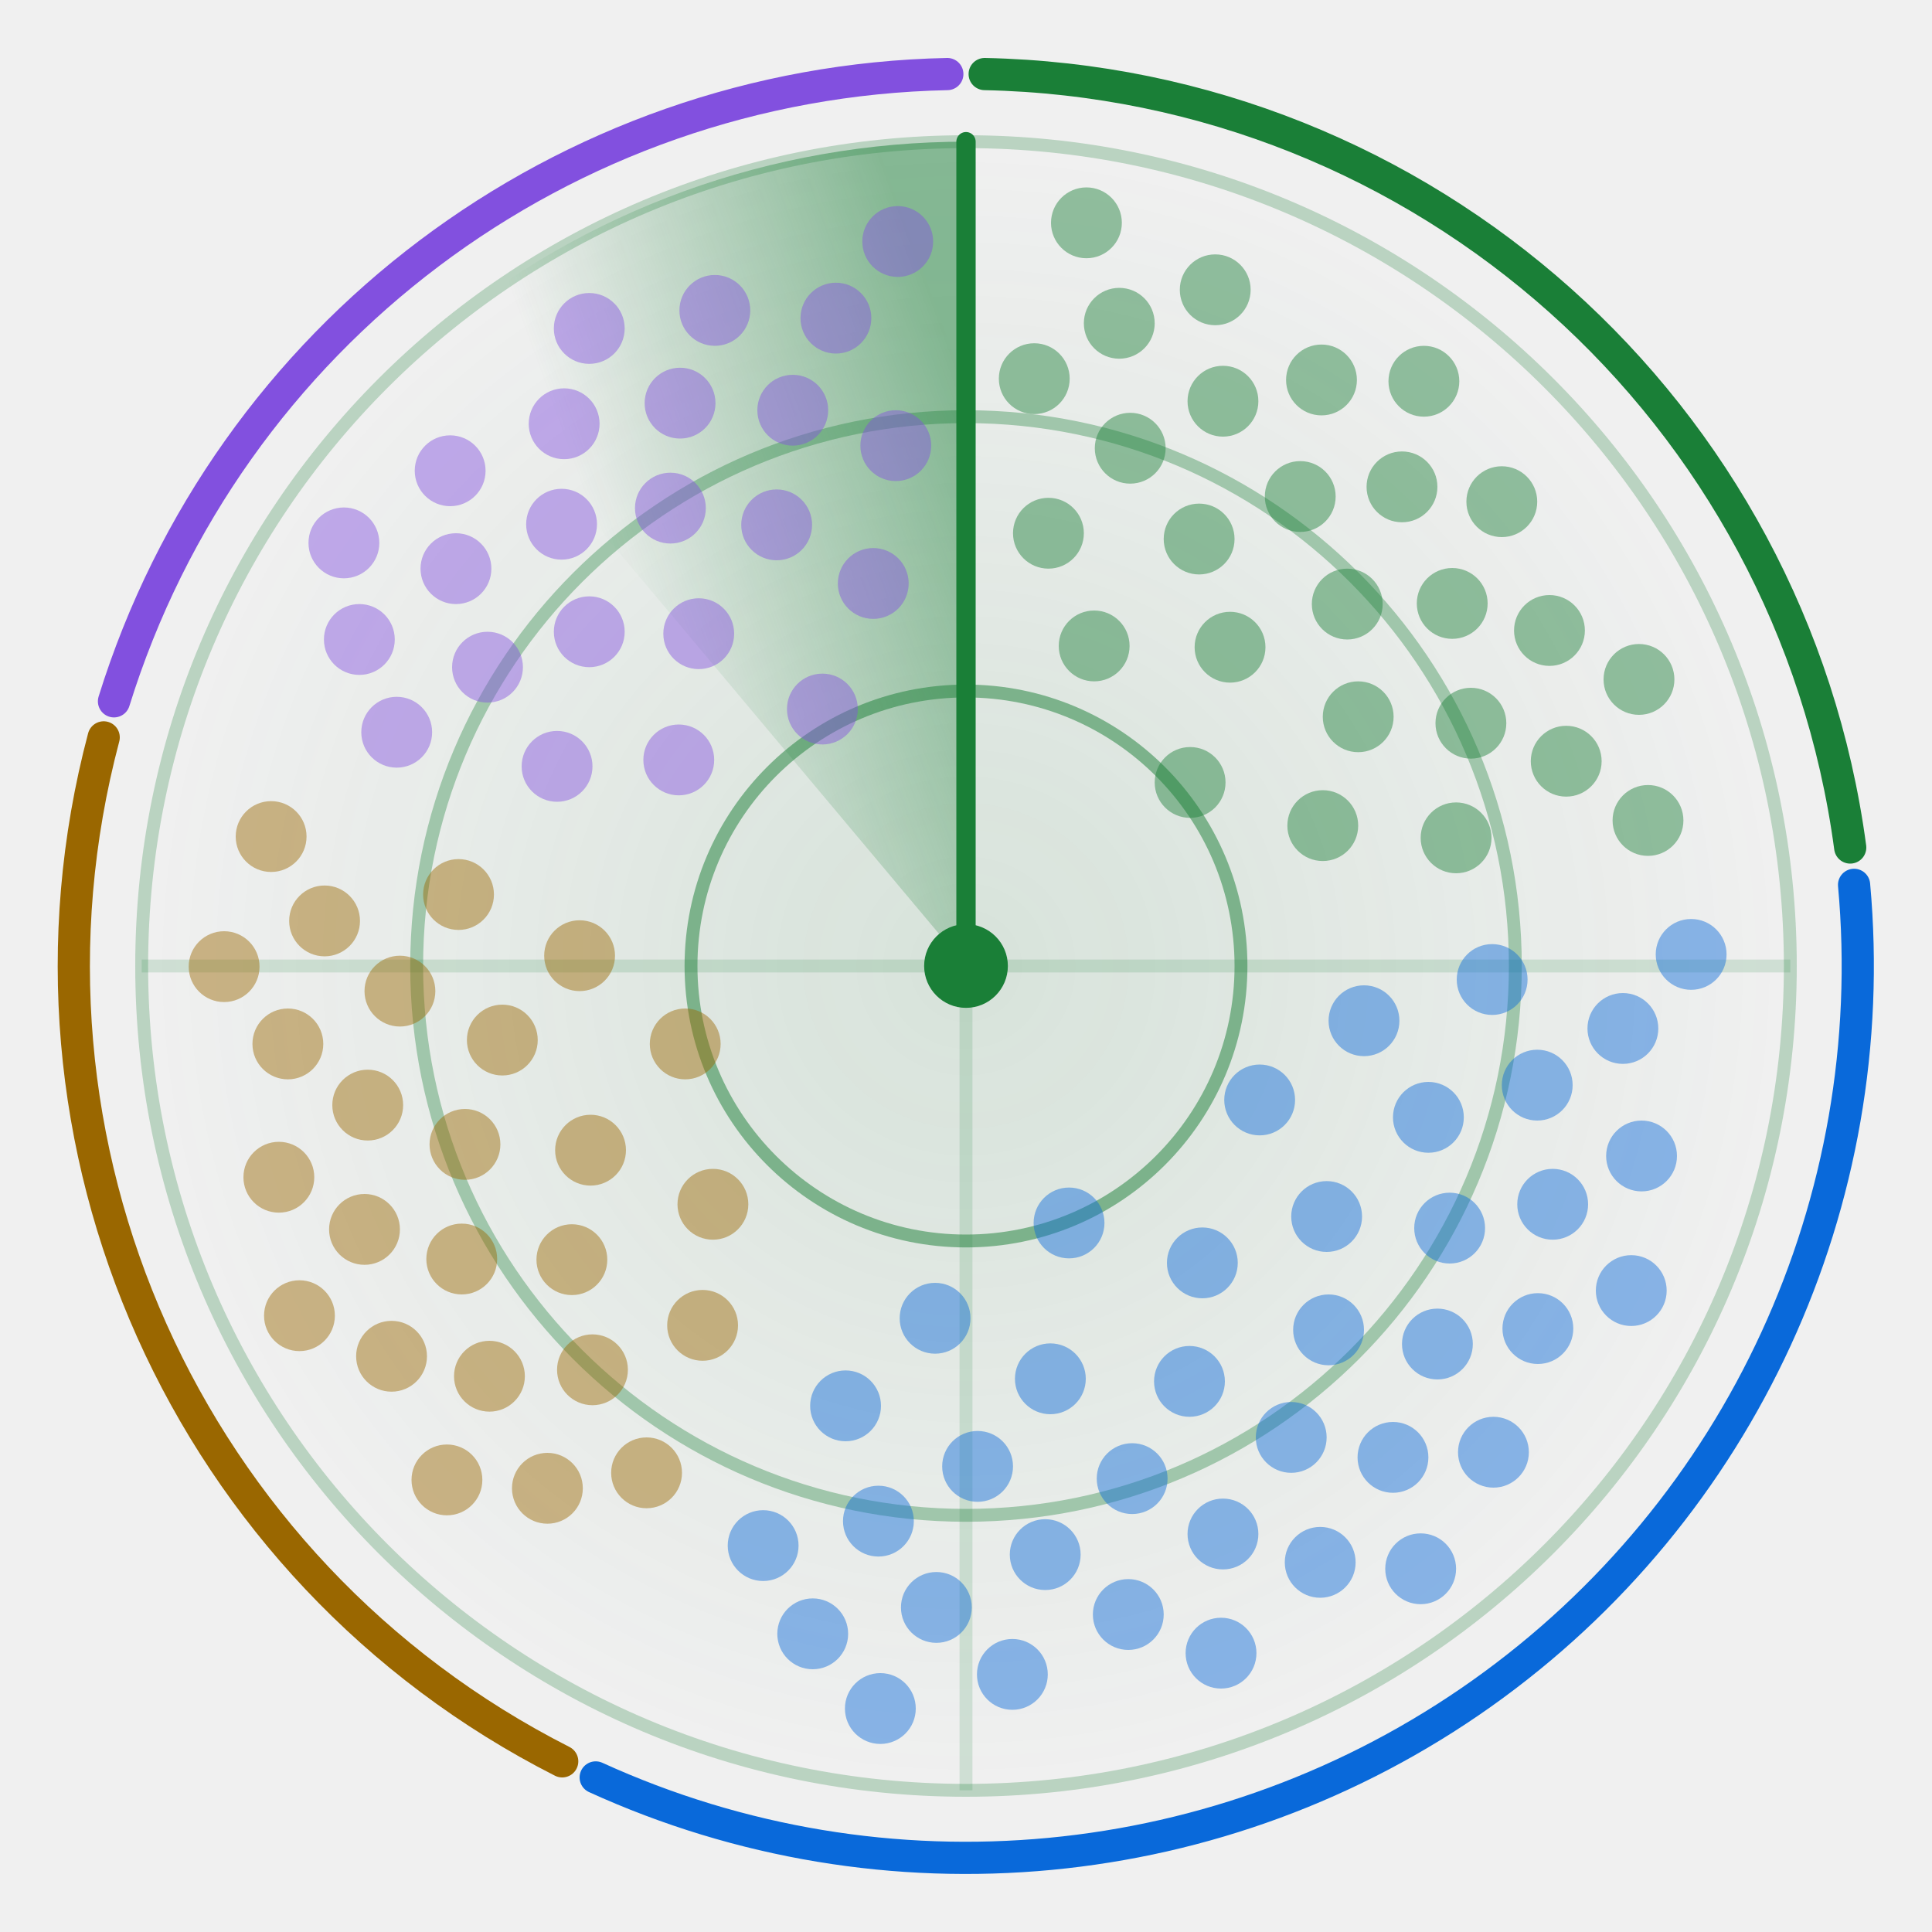
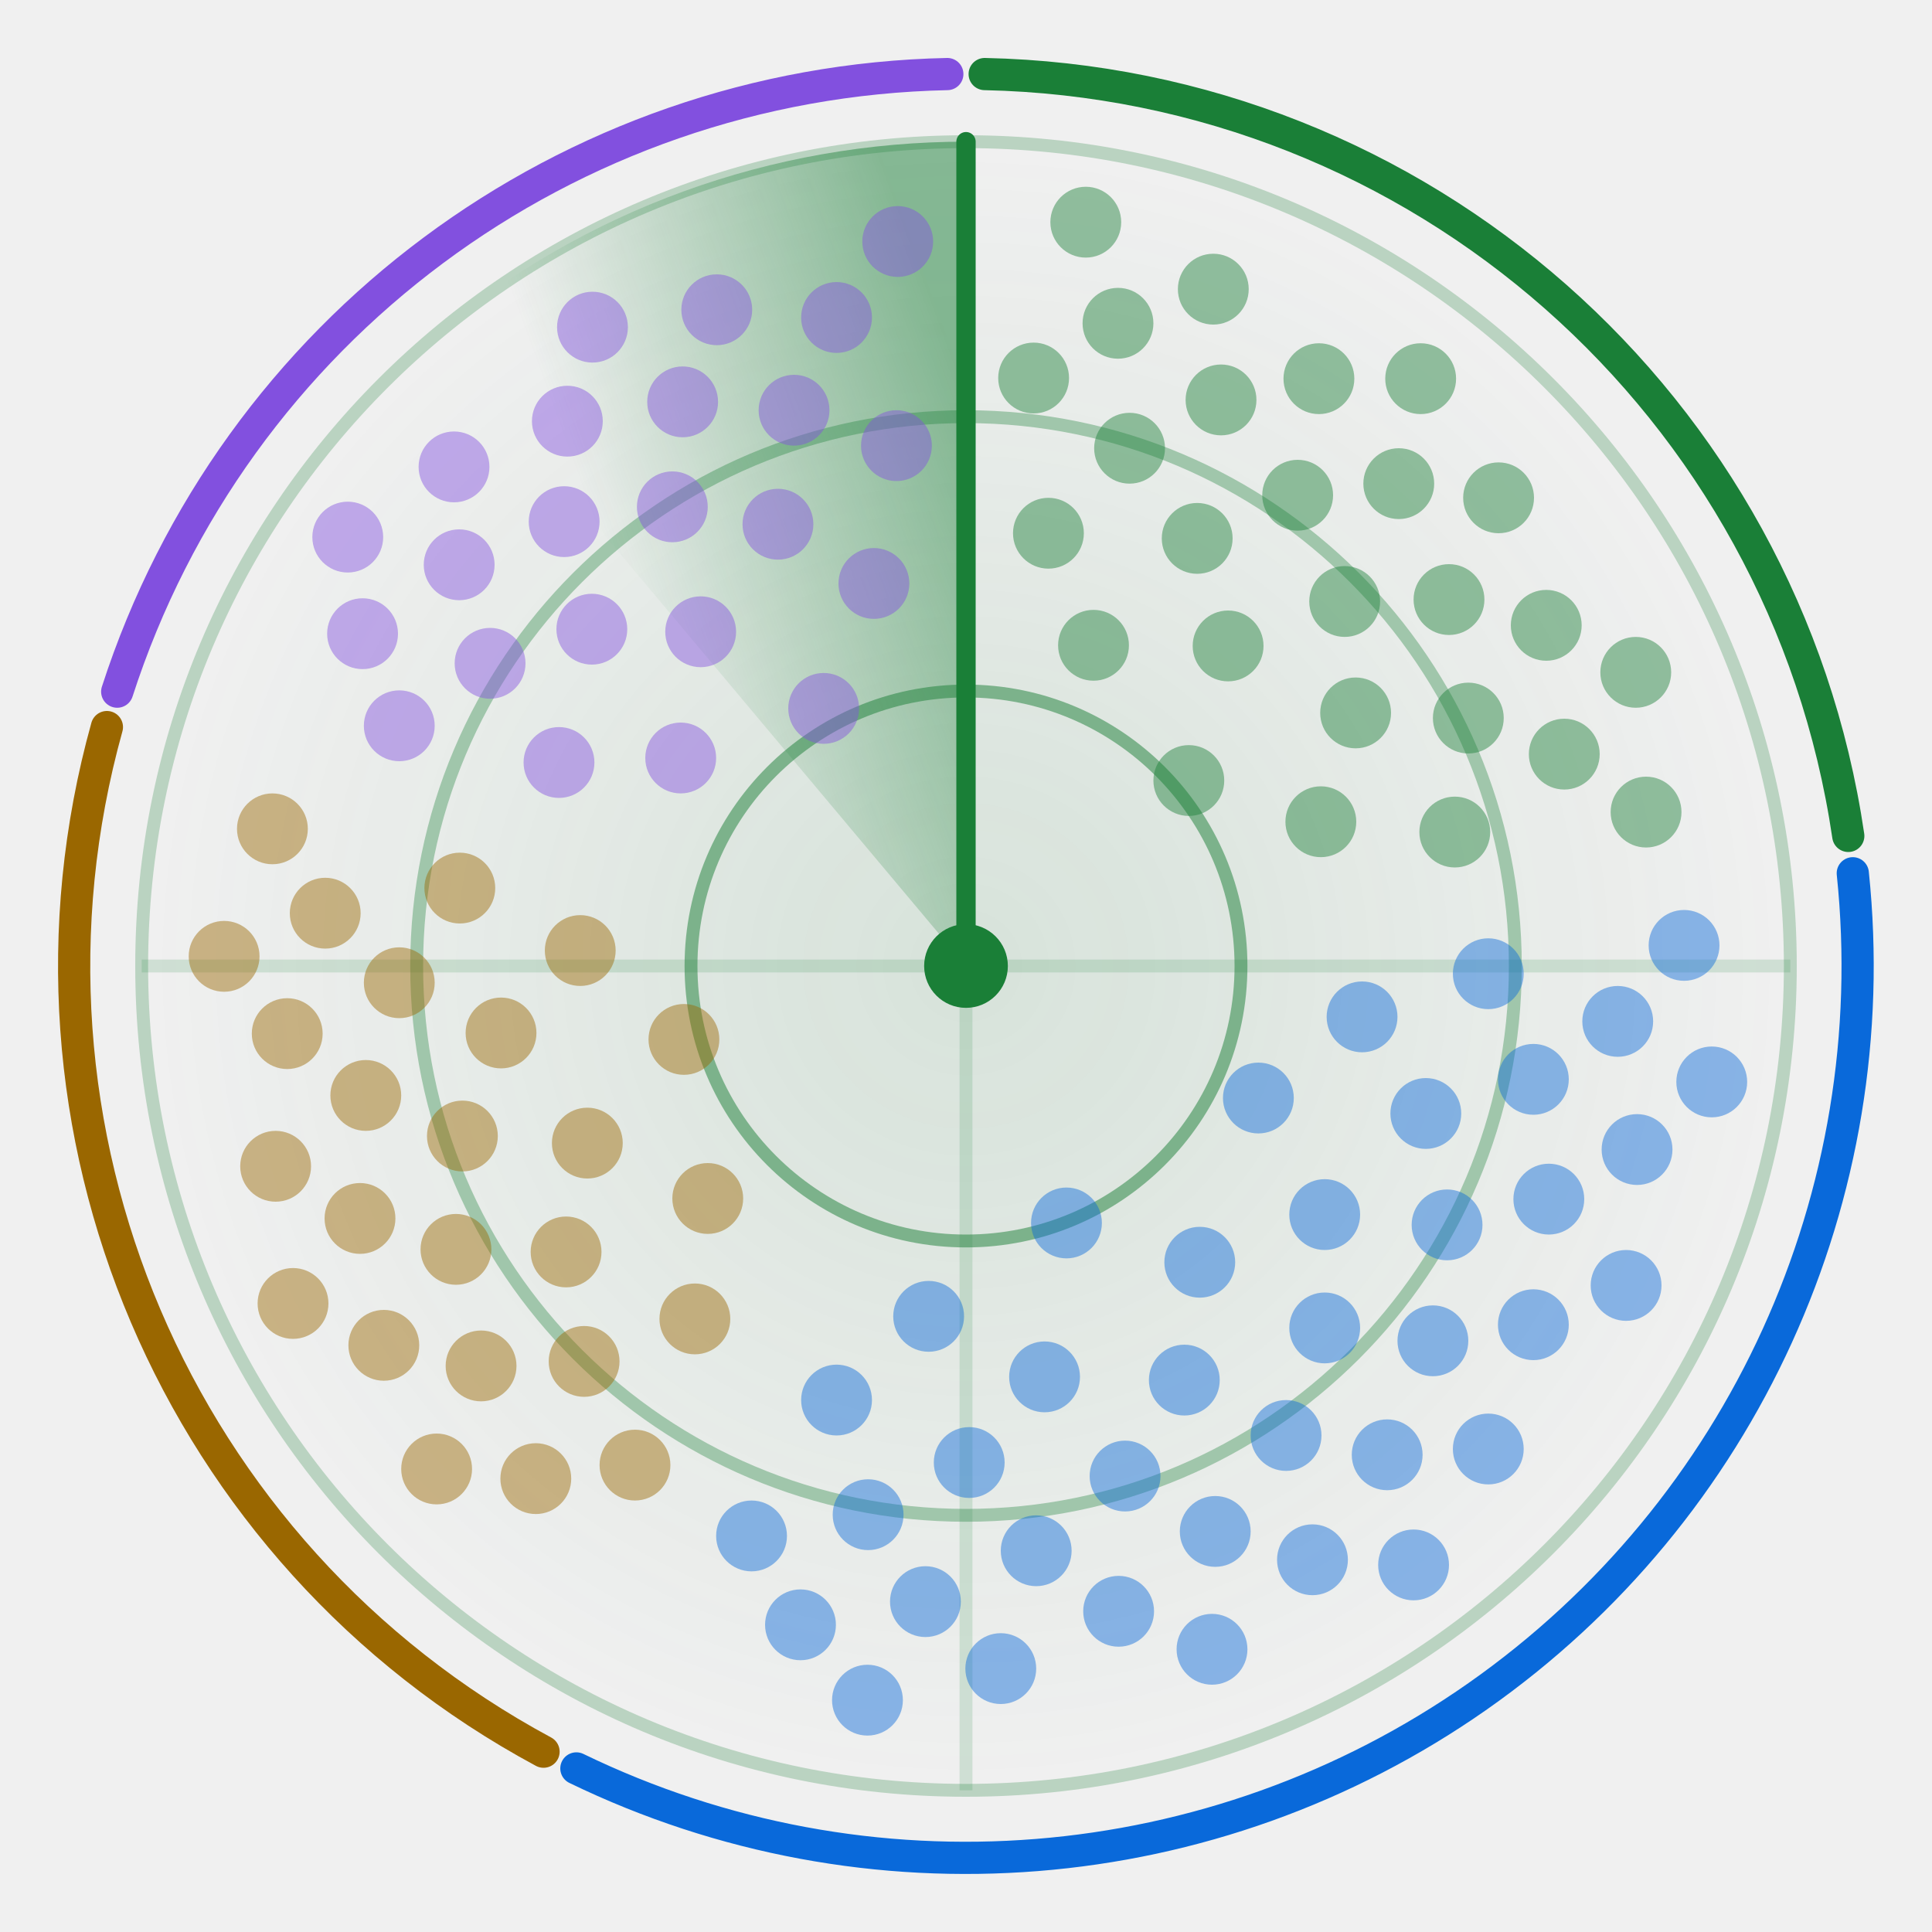
<svg xmlns="http://www.w3.org/2000/svg" width="300" height="300" viewBox="0 0 300 300" role="img" aria-labelledby="title">
  <style>.card{fill:#ffffff;stroke:#d1d9e0}.t{fill:#1f2328}.m{fill:#59636e}.ring{stroke:#1a7f37}.hub{fill:#1a7f37}.beam{stroke:#1a7f37}.s0,.s1,.g0,.g1{stop-color:#1a7f37}.a0{stop-color:#1a7f37}.a1{stop-color:#0969da}.dot.agents,.key.agents{fill:#1a7f37}.rim.agents{stroke:#1a7f37}.dot.apis,.key.apis{fill:#0969da}.rim.apis{stroke:#0969da}.dot.trials,.key.trials{fill:#9a6700}.rim.trials{stroke:#9a6700}.dot.aggregators,.key.aggregators{fill:#8250df}.rim.aggregators{stroke:#8250df}@media (prefers-color-scheme: dark) {.card{fill:#0d1117;stroke:#3d444d}.t{fill:#f0f6fc}.m{fill:#9198a1}.ring{stroke:#3fb950}.hub{fill:#3fb950}.beam{stroke:#3fb950}.s0,.s1,.g0,.g1{stop-color:#3fb950}.a0{stop-color:#3fb950}.a1{stop-color:#4493f8}.dot.agents,.key.agents{fill:#3fb950}.rim.agents{stroke:#3fb950}.dot.apis,.key.apis{fill:#4493f8}.rim.apis{stroke:#4493f8}.dot.trials,.key.trials{fill:#d29922}.rim.trials{stroke:#d29922}.dot.aggregators,.key.aggregators{fill:#ab7df8}.rim.aggregators{stroke:#ab7df8}}.rim{fill:none}.s0{stop-opacity:.5}.s1,.g1{stop-opacity:0}.g0{stop-opacity:.12}.dot{opacity:.45;animation:ping 6s linear infinite}@keyframes ping{0%,4%{opacity:1}55%,100%{opacity:.45}}.turning{animation:turn 6s linear infinite}@keyframes turn{to{transform:rotate(360deg)}}@media (prefers-reduced-motion: reduce) {.dot { animation: none; opacity: 1 } .turning { animation: none }}</style>
  <defs>
    <radialGradient id="glow">
      <stop class="g0" offset="0" />
      <stop class="g1" offset="1" />
    </radialGradient>
  </defs>
  <circle cx="150.0" cy="150.0" r="128.0" fill="url(#glow)" />
  <circle class="ring" cx="150.0" cy="150.0" r="42.7" fill="none" stroke-width="2" stroke-opacity=".5" />
  <circle class="ring" cx="150.0" cy="150.0" r="85.3" fill="none" stroke-width="2" stroke-opacity=".35" />
  <circle class="ring" cx="150.0" cy="150.0" r="128.0" fill="none" stroke-width="2" stroke-opacity=".25" />
  <path class="ring" d="M22.0 150.0H278.0M150.0 22.0V278.0" stroke-width="2" stroke-opacity=".15" />
-   <path class="rim agents" d="M152.9 11.5A138.5 138.5 0 0 1 287.3 131.6" stroke-width="5" stroke-linecap="round" />
-   <path class="rim apis" d="M287.9 137.4A138.5 138.5 0 0 1 92.5 276.0" stroke-width="5" stroke-linecap="round" />
-   <path class="rim trials" d="M87.3 273.5A138.5 138.5 0 0 1 16.1 114.5" stroke-width="5" stroke-linecap="round" />
-   <path class="rim aggregators" d="M17.7 108.9A138.5 138.5 0 0 1 147.1 11.5" stroke-width="5" stroke-linecap="round" />
+   <path class="rim agents" d="M152.9 11.5A138.5 138.5 0 0 1 287.0 129.8" stroke-width="5" stroke-linecap="round" />
+   <path class="rim apis" d="M287.7 135.6A138.5 138.5 0 0 1 89.5 274.6" stroke-width="5" stroke-linecap="round" />
+   <path class="rim trials" d="M84.4 272.0A138.5 138.5 0 0 1 16.6 112.9" stroke-width="5" stroke-linecap="round" />
+   <path class="rim aggregators" d="M18.2 107.4A138.5 138.5 0 0 1 147.1 11.5" stroke-width="5" stroke-linecap="round" />
  <defs>
    <linearGradient id="sweep" gradientUnits="userSpaceOnUse" x1="150.0" y1="60.4" x2="92.4" y2="81.4">
      <stop class="s0" offset="0" />
      <stop class="s1" offset="1" />
    </linearGradient>
  </defs>
  <g class="turning" style="transform-origin:150.0px 150.0px">
    <path fill="url(#sweep)" d="M150.0 150.0L67.7 51.9A128.0 128.0 0 0 1 150.0 22.0Z" />
    <line class="beam" x1="150.0" y1="150.0" x2="150.0" y2="22.0" stroke-width="3" stroke-linecap="round" />
  </g>
-   <circle class="dot agents" cx="184.8" cy="121.5" r="5.5" style="animation-delay:0.85s" />
-   <circle class="dot agents" cx="169.9" cy="100.3" r="5.5" style="animation-delay:0.36s" />
-   <circle class="dot agents" cx="205.4" cy="128.2" r="5.5" style="animation-delay:1.14s" />
-   <circle class="dot agents" cx="191.0" cy="100.5" r="5.5" style="animation-delay:0.66s" />
+   <circle class="dot agents" cx="184.6" cy="121.2" r="5.5" style="animation-delay:0.84s" />
+   <circle class="dot agents" cx="169.8" cy="100.2" r="5.5" style="animation-delay:0.36s" />
+   <circle class="dot agents" cx="205.1" cy="127.6" r="5.5" style="animation-delay:1.13s" />
+   <circle class="dot agents" cx="190.7" cy="100.3" r="5.5" style="animation-delay:0.66s" />
  <circle class="dot agents" cx="162.8" cy="82.8" r="5.5" style="animation-delay:0.18s" />
-   <circle class="dot agents" cx="210.9" cy="111.3" r="5.5" style="animation-delay:0.96s" />
-   <circle class="dot agents" cx="186.2" cy="83.7" r="5.5" style="animation-delay:0.48s" />
-   <circle class="dot agents" cx="226.1" cy="130.1" r="5.5" style="animation-delay:1.26s" />
-   <circle class="dot agents" cx="209.2" cy="93.8" r="5.5" style="animation-delay:0.77s" />
-   <circle class="dot agents" cx="175.5" cy="69.6" r="5.5" style="animation-delay:0.29s" />
-   <circle class="dot agents" cx="228.4" cy="112.3" r="5.5" style="animation-delay:1.07s" />
-   <circle class="dot agents" cx="201.9" cy="77.1" r="5.5" style="animation-delay:0.59s" />
-   <circle class="dot agents" cx="160.6" cy="58.8" r="5.5" style="animation-delay:0.11s" />
-   <circle class="dot agents" cx="225.5" cy="93.7" r="5.5" style="animation-delay:0.89s" />
-   <circle class="dot agents" cx="189.9" cy="62.3" r="5.5" style="animation-delay:0.41s" />
-   <circle class="dot agents" cx="243.2" cy="118.2" r="5.5" style="animation-delay:1.19s" />
-   <circle class="dot agents" cx="217.7" cy="75.6" r="5.5" style="animation-delay:0.70s" />
-   <circle class="dot agents" cx="173.8" cy="50.2" r="5.5" style="animation-delay:0.22s" />
-   <circle class="dot agents" cx="240.6" cy="97.9" r="5.5" style="animation-delay:1.00s" />
-   <circle class="dot agents" cx="205.2" cy="59.0" r="5.5" style="animation-delay:0.52s" />
-   <circle class="dot agents" cx="255.9" cy="127.4" r="5.5" style="animation-delay:1.30s" />
-   <circle class="dot agents" cx="233.2" cy="77.9" r="5.5" style="animation-delay:0.82s" />
-   <circle class="dot agents" cx="188.7" cy="45.0" r="5.5" style="animation-delay:0.34s" />
-   <circle class="dot agents" cx="254.5" cy="105.5" r="5.5" style="animation-delay:1.12s" />
-   <circle class="dot agents" cx="221.1" cy="59.2" r="5.5" style="animation-delay:0.63s" />
-   <circle class="dot agents" cx="168.7" cy="34.6" r="5.5" style="animation-delay:0.15s" />
-   <circle class="dot apis" cx="166.0" cy="189.9" r="5.5" style="animation-delay:2.64s" />
-   <circle class="dot apis" cx="195.6" cy="170.8" r="5.5" style="animation-delay:1.91s" />
-   <circle class="dot apis" cx="145.2" cy="204.7" r="5.5" style="animation-delay:3.08s" />
-   <circle class="dot apis" cx="186.7" cy="196.1" r="5.5" style="animation-delay:2.36s" />
-   <circle class="dot apis" cx="211.8" cy="158.5" r="5.5" style="animation-delay:1.63s" />
-   <circle class="dot apis" cx="163.1" cy="214.1" r="5.5" style="animation-delay:2.81s" />
-   <circle class="dot apis" cx="206.0" cy="188.9" r="5.5" style="animation-delay:2.08s" />
-   <circle class="dot apis" cx="131.3" cy="218.3" r="5.5" style="animation-delay:3.26s" />
-   <circle class="dot apis" cx="184.7" cy="214.5" r="5.5" style="animation-delay:2.53s" />
-   <circle class="dot apis" cx="221.8" cy="173.5" r="5.5" style="animation-delay:1.80s" />
-   <circle class="dot apis" cx="151.8" cy="227.7" r="5.5" style="animation-delay:2.98s" />
-   <circle class="dot apis" cx="206.3" cy="206.5" r="5.5" style="animation-delay:2.25s" />
-   <circle class="dot apis" cx="231.7" cy="152.1" r="5.5" style="animation-delay:1.53s" />
-   <circle class="dot apis" cx="175.8" cy="229.6" r="5.5" style="animation-delay:2.70s" />
-   <circle class="dot apis" cx="225.1" cy="190.7" r="5.5" style="animation-delay:1.97s" />
-   <circle class="dot apis" cx="136.4" cy="236.2" r="5.5" style="animation-delay:3.15s" />
-   <circle class="dot apis" cx="200.5" cy="223.2" r="5.5" style="animation-delay:2.42s" />
-   <circle class="dot apis" cx="238.7" cy="168.5" r="5.5" style="animation-delay:1.70s" />
-   <circle class="dot apis" cx="162.3" cy="241.4" r="5.5" style="animation-delay:2.87s" />
-   <circle class="dot apis" cx="223.2" cy="208.7" r="5.5" style="animation-delay:2.15s" />
-   <circle class="dot apis" cx="118.5" cy="240.0" r="5.5" style="animation-delay:3.32s" />
-   <circle class="dot apis" cx="189.9" cy="238.2" r="5.5" style="animation-delay:2.59s" />
-   <circle class="dot apis" cx="241.1" cy="187.0" r="5.5" style="animation-delay:1.87s" />
-   <circle class="dot apis" cx="145.4" cy="249.6" r="5.5" style="animation-delay:3.04s" />
-   <circle class="dot apis" cx="216.3" cy="226.3" r="5.5" style="animation-delay:2.32s" />
-   <circle class="dot apis" cx="252.0" cy="159.7" r="5.5" style="animation-delay:1.59s" />
-   <circle class="dot apis" cx="175.2" cy="250.7" r="5.5" style="animation-delay:2.77s" />
-   <circle class="dot apis" cx="238.8" cy="206.3" r="5.5" style="animation-delay:2.04s" />
-   <circle class="dot apis" cx="126.2" cy="253.7" r="5.5" style="animation-delay:3.22s" />
-   <circle class="dot apis" cx="205.0" cy="242.6" r="5.5" style="animation-delay:2.49s" />
-   <circle class="dot apis" cx="254.9" cy="179.5" r="5.5" style="animation-delay:1.76s" />
-   <circle class="dot apis" cx="157.2" cy="260.0" r="5.5" style="animation-delay:2.94s" />
-   <circle class="dot apis" cx="231.9" cy="225.5" r="5.5" style="animation-delay:2.21s" />
-   <circle class="dot apis" cx="262.6" cy="148.2" r="5.5" style="animation-delay:1.48s" />
-   <circle class="dot apis" cx="189.6" cy="256.7" r="5.5" style="animation-delay:2.66s" />
-   <circle class="dot apis" cx="253.3" cy="200.4" r="5.5" style="animation-delay:1.93s" />
-   <circle class="dot apis" cx="136.7" cy="265.3" r="5.5" style="animation-delay:3.11s" />
-   <circle class="dot apis" cx="220.6" cy="243.6" r="5.5" style="animation-delay:2.38s" />
-   <circle class="dot trials" cx="106.4" cy="162.1" r="5.5" style="animation-delay:4.24s" />
-   <circle class="dot trials" cx="110.7" cy="187.0" r="5.5" style="animation-delay:3.78s" />
-   <circle class="dot trials" cx="90.0" cy="148.4" r="5.5" style="animation-delay:4.53s" />
-   <circle class="dot trials" cx="91.7" cy="178.6" r="5.5" style="animation-delay:4.06s" />
-   <circle class="dot trials" cx="109.1" cy="205.8" r="5.5" style="animation-delay:3.60s" />
-   <circle class="dot trials" cx="78.0" cy="161.5" r="5.5" style="animation-delay:4.35s" />
-   <circle class="dot trials" cx="88.8" cy="195.6" r="5.5" style="animation-delay:3.89s" />
-   <circle class="dot trials" cx="71.2" cy="138.9" r="5.5" style="animation-delay:4.63s" />
-   <circle class="dot trials" cx="72.2" cy="177.7" r="5.5" style="animation-delay:4.17s" />
-   <circle class="dot trials" cx="92.0" cy="212.7" r="5.5" style="animation-delay:3.71s" />
-   <circle class="dot trials" cx="62.1" cy="153.9" r="5.5" style="animation-delay:4.46s" />
-   <circle class="dot trials" cx="71.7" cy="195.5" r="5.5" style="animation-delay:4.00s" />
-   <circle class="dot trials" cx="100.4" cy="228.7" r="5.5" style="animation-delay:3.54s" />
-   <circle class="dot trials" cx="57.1" cy="171.6" r="5.5" style="animation-delay:4.28s" />
-   <circle class="dot trials" cx="76.0" cy="213.7" r="5.5" style="animation-delay:3.82s" />
-   <circle class="dot trials" cx="50.4" cy="143.0" r="5.5" style="animation-delay:4.57s" />
-   <circle class="dot trials" cx="56.6" cy="190.9" r="5.5" style="animation-delay:4.11s" />
-   <circle class="dot trials" cx="85.0" cy="231.1" r="5.5" style="animation-delay:3.65s" />
-   <circle class="dot trials" cx="44.7" cy="162.1" r="5.5" style="animation-delay:4.39s" />
-   <circle class="dot trials" cx="60.8" cy="210.6" r="5.5" style="animation-delay:3.93s" />
-   <circle class="dot trials" cx="42.1" cy="129.9" r="5.5" style="animation-delay:4.68s" />
-   <circle class="dot trials" cx="43.3" cy="182.8" r="5.5" style="animation-delay:4.21s" />
-   <circle class="dot trials" cx="69.4" cy="229.8" r="5.5" style="animation-delay:3.75s" />
-   <circle class="dot trials" cx="34.8" cy="150.1" r="5.5" style="animation-delay:4.50s" />
-   <circle class="dot trials" cx="46.5" cy="204.3" r="5.5" style="animation-delay:4.04s" />
-   <circle class="dot aggregators" cx="127.7" cy="110.1" r="5.5" style="animation-delay:5.51s" />
-   <circle class="dot aggregators" cx="105.4" cy="118.0" r="5.5" style="animation-delay:5.09s" />
-   <circle class="dot aggregators" cx="135.6" cy="90.6" r="5.5" style="animation-delay:5.77s" />
-   <circle class="dot aggregators" cx="108.5" cy="98.4" r="5.5" style="animation-delay:5.35s" />
-   <circle class="dot aggregators" cx="86.5" cy="119.0" r="5.5" style="animation-delay:4.93s" />
-   <circle class="dot aggregators" cx="120.6" cy="81.5" r="5.5" style="animation-delay:5.61s" />
-   <circle class="dot aggregators" cx="91.5" cy="98.1" r="5.5" style="animation-delay:5.19s" />
-   <circle class="dot aggregators" cx="139.1" cy="69.2" r="5.5" style="animation-delay:5.87s" />
-   <circle class="dot aggregators" cx="104.1" cy="78.9" r="5.5" style="animation-delay:5.45s" />
-   <circle class="dot aggregators" cx="75.7" cy="103.6" r="5.5" style="animation-delay:5.03s" />
-   <circle class="dot aggregators" cx="123.1" cy="63.7" r="5.5" style="animation-delay:5.71s" />
-   <circle class="dot aggregators" cx="87.2" cy="81.4" r="5.5" style="animation-delay:5.29s" />
-   <circle class="dot aggregators" cx="61.6" cy="113.7" r="5.5" style="animation-delay:4.87s" />
-   <circle class="dot aggregators" cx="105.6" cy="62.6" r="5.5" style="animation-delay:5.55s" />
-   <circle class="dot aggregators" cx="70.8" cy="88.3" r="5.5" style="animation-delay:5.13s" />
-   <circle class="dot aggregators" cx="129.8" cy="49.4" r="5.5" style="animation-delay:5.81s" />
-   <circle class="dot aggregators" cx="87.6" cy="65.8" r="5.5" style="animation-delay:5.39s" />
-   <circle class="dot aggregators" cx="55.8" cy="99.3" r="5.5" style="animation-delay:4.97s" />
-   <circle class="dot aggregators" cx="111.0" cy="48.2" r="5.5" style="animation-delay:5.65s" />
-   <circle class="dot aggregators" cx="69.9" cy="73.1" r="5.5" style="animation-delay:5.23s" />
+   <circle class="dot agents" cx="210.5" cy="110.7" r="5.5" style="animation-delay:0.95s" />
+   <circle class="dot agents" cx="185.9" cy="83.6" r="5.5" style="animation-delay:0.47s" />
+   <circle class="dot agents" cx="225.9" cy="129.2" r="5.5" style="animation-delay:1.24s" />
+   <circle class="dot agents" cx="208.8" cy="93.4" r="5.5" style="animation-delay:0.77s" />
+   <circle class="dot agents" cx="175.4" cy="69.6" r="5.5" style="animation-delay:0.29s" />
+   <circle class="dot agents" cx="228.0" cy="111.5" r="5.5" style="animation-delay:1.06s" />
+   <circle class="dot agents" cx="201.5" cy="76.9" r="5.5" style="animation-delay:0.59s" />
+   <circle class="dot agents" cx="160.5" cy="58.7" r="5.5" style="animation-delay:0.11s" />
+   <circle class="dot agents" cx="225.0" cy="93.1" r="5.5" style="animation-delay:0.88s" />
+   <circle class="dot agents" cx="189.6" cy="62.1" r="5.5" style="animation-delay:0.40s" />
+   <circle class="dot agents" cx="242.9" cy="117.1" r="5.5" style="animation-delay:1.17s" />
+   <circle class="dot agents" cx="217.2" cy="75.1" r="5.5" style="animation-delay:0.70s" />
+   <circle class="dot agents" cx="173.6" cy="50.2" r="5.5" style="animation-delay:0.22s" />
+   <circle class="dot agents" cx="240.1" cy="97.1" r="5.5" style="animation-delay:0.99s" />
+   <circle class="dot agents" cx="204.8" cy="58.8" r="5.5" style="animation-delay:0.52s" />
+   <circle class="dot agents" cx="255.6" cy="126.1" r="5.5" style="animation-delay:1.29s" />
+   <circle class="dot agents" cx="232.7" cy="77.3" r="5.5" style="animation-delay:0.81s" />
+   <circle class="dot agents" cx="188.4" cy="44.9" r="5.5" style="animation-delay:0.33s" />
+   <circle class="dot agents" cx="254.0" cy="104.4" r="5.5" style="animation-delay:1.11s" />
+   <circle class="dot agents" cx="220.6" cy="58.8" r="5.5" style="animation-delay:0.63s" />
+   <circle class="dot agents" cx="168.6" cy="34.5" r="5.5" style="animation-delay:0.15s" />
+   <circle class="dot apis" cx="165.6" cy="189.9" r="5.5" style="animation-delay:2.64s" />
+   <circle class="dot apis" cx="195.4" cy="170.5" r="5.5" style="animation-delay:1.90s" />
+   <circle class="dot apis" cx="144.2" cy="204.4" r="5.5" style="animation-delay:3.10s" />
+   <circle class="dot apis" cx="186.3" cy="196.0" r="5.5" style="animation-delay:2.36s" />
+   <circle class="dot apis" cx="211.5" cy="157.9" r="5.5" style="animation-delay:1.62s" />
+   <circle class="dot apis" cx="162.2" cy="213.8" r="5.5" style="animation-delay:2.82s" />
+   <circle class="dot apis" cx="205.7" cy="188.6" r="5.5" style="animation-delay:2.08s" />
+   <circle class="dot apis" cx="129.9" cy="217.4" r="5.5" style="animation-delay:3.28s" />
+   <circle class="dot apis" cx="183.9" cy="214.3" r="5.5" style="animation-delay:2.54s" />
+   <circle class="dot apis" cx="221.4" cy="172.9" r="5.5" style="animation-delay:1.80s" />
+   <circle class="dot apis" cx="150.5" cy="227.1" r="5.5" style="animation-delay:2.99s" />
+   <circle class="dot apis" cx="205.7" cy="206.2" r="5.5" style="animation-delay:2.25s" />
+   <circle class="dot apis" cx="231.1" cy="151.2" r="5.5" style="animation-delay:1.51s" />
+   <circle class="dot apis" cx="174.7" cy="229.2" r="5.5" style="animation-delay:2.71s" />
+   <circle class="dot apis" cx="224.7" cy="190.2" r="5.5" style="animation-delay:1.97s" />
+   <circle class="dot apis" cx="134.8" cy="235.2" r="5.5" style="animation-delay:3.17s" />
+   <circle class="dot apis" cx="199.7" cy="222.9" r="5.5" style="animation-delay:2.43s" />
+   <circle class="dot apis" cx="238.1" cy="167.6" r="5.5" style="animation-delay:1.69s" />
+   <circle class="dot apis" cx="160.9" cy="240.8" r="5.5" style="animation-delay:2.89s" />
+   <circle class="dot apis" cx="222.5" cy="208.2" r="5.5" style="animation-delay:2.15s" />
+   <circle class="dot apis" cx="116.7" cy="238.5" r="5.5" style="animation-delay:3.34s" />
+   <circle class="dot apis" cx="188.7" cy="237.8" r="5.5" style="animation-delay:2.60s" />
+   <circle class="dot apis" cx="240.5" cy="186.2" r="5.5" style="animation-delay:1.86s" />
+   <circle class="dot apis" cx="143.7" cy="248.7" r="5.5" style="animation-delay:3.06s" />
+   <circle class="dot apis" cx="215.4" cy="225.9" r="5.5" style="animation-delay:2.32s" />
+   <circle class="dot apis" cx="251.2" cy="158.6" r="5.5" style="animation-delay:1.58s" />
+   <circle class="dot apis" cx="173.7" cy="250.2" r="5.5" style="animation-delay:2.78s" />
+   <circle class="dot apis" cx="238.1" cy="205.7" r="5.5" style="animation-delay:2.04s" />
+   <circle class="dot apis" cx="124.3" cy="252.3" r="5.5" style="animation-delay:3.24s" />
+   <circle class="dot apis" cx="203.8" cy="242.2" r="5.5" style="animation-delay:2.50s" />
+   <circle class="dot apis" cx="254.2" cy="178.5" r="5.5" style="animation-delay:1.76s" />
+   <circle class="dot apis" cx="155.4" cy="259.1" r="5.5" style="animation-delay:2.95s" />
+   <circle class="dot apis" cx="231.1" cy="225.0" r="5.5" style="animation-delay:2.21s" />
+   <circle class="dot apis" cx="261.5" cy="146.8" r="5.5" style="animation-delay:1.47s" />
+   <circle class="dot apis" cx="188.2" cy="256.1" r="5.5" style="animation-delay:2.67s" />
+   <circle class="dot apis" cx="252.5" cy="199.6" r="5.5" style="animation-delay:1.93s" />
+   <circle class="dot apis" cx="134.7" cy="264.0" r="5.5" style="animation-delay:3.13s" />
+   <circle class="dot apis" cx="219.5" cy="243.0" r="5.5" style="animation-delay:2.39s" />
+   <circle class="dot apis" cx="265.8" cy="168.0" r="5.5" style="animation-delay:1.65s" />
+   <circle class="dot trials" cx="106.2" cy="161.4" r="5.5" style="animation-delay:4.26s" />
+   <circle class="dot trials" cx="109.9" cy="186.1" r="5.5" style="animation-delay:3.80s" />
+   <circle class="dot trials" cx="90.1" cy="147.6" r="5.5" style="animation-delay:4.54s" />
+   <circle class="dot trials" cx="91.2" cy="177.5" r="5.5" style="animation-delay:4.08s" />
+   <circle class="dot trials" cx="107.9" cy="204.8" r="5.5" style="animation-delay:3.63s" />
+   <circle class="dot trials" cx="77.8" cy="160.4" r="5.5" style="animation-delay:4.36s" />
+   <circle class="dot trials" cx="87.9" cy="194.4" r="5.5" style="animation-delay:3.91s" />
+   <circle class="dot trials" cx="71.4" cy="137.9" r="5.5" style="animation-delay:4.65s" />
+   <circle class="dot trials" cx="71.8" cy="176.4" r="5.5" style="animation-delay:4.19s" />
+   <circle class="dot trials" cx="90.7" cy="211.4" r="5.5" style="animation-delay:3.73s" />
+   <circle class="dot trials" cx="62.0" cy="152.6" r="5.5" style="animation-delay:4.47s" />
+   <circle class="dot trials" cx="70.8" cy="194.0" r="5.5" style="animation-delay:4.02s" />
+   <circle class="dot trials" cx="98.6" cy="227.5" r="5.5" style="animation-delay:3.56s" />
+   <circle class="dot trials" cx="56.8" cy="170.1" r="5.5" style="animation-delay:4.30s" />
+   <circle class="dot trials" cx="74.7" cy="212.1" r="5.5" style="animation-delay:3.84s" />
+   <circle class="dot trials" cx="50.5" cy="141.8" r="5.5" style="animation-delay:4.58s" />
+   <circle class="dot trials" cx="55.9" cy="189.2" r="5.5" style="animation-delay:4.12s" />
+   <circle class="dot trials" cx="83.2" cy="229.6" r="5.5" style="animation-delay:3.67s" />
+   <circle class="dot trials" cx="44.6" cy="160.5" r="5.5" style="animation-delay:4.40s" />
+   <circle class="dot trials" cx="59.6" cy="208.9" r="5.5" style="animation-delay:3.95s" />
+   <circle class="dot trials" cx="42.3" cy="128.7" r="5.5" style="animation-delay:4.69s" />
+   <circle class="dot trials" cx="42.8" cy="181.1" r="5.5" style="animation-delay:4.23s" />
+   <circle class="dot trials" cx="67.8" cy="228.1" r="5.5" style="animation-delay:3.77s" />
+   <circle class="dot trials" cx="34.8" cy="148.5" r="5.5" style="animation-delay:4.51s" />
+   <circle class="dot trials" cx="45.5" cy="202.4" r="5.5" style="animation-delay:4.06s" />
+   <circle class="dot aggregators" cx="127.9" cy="110.0" r="5.5" style="animation-delay:5.52s" />
+   <circle class="dot aggregators" cx="105.7" cy="117.7" r="5.5" style="animation-delay:5.10s" />
+   <circle class="dot aggregators" cx="135.7" cy="90.6" r="5.5" style="animation-delay:5.77s" />
+   <circle class="dot aggregators" cx="108.8" cy="98.1" r="5.5" style="animation-delay:5.36s" />
+   <circle class="dot aggregators" cx="86.8" cy="118.4" r="5.5" style="animation-delay:4.94s" />
+   <circle class="dot aggregators" cx="120.8" cy="81.4" r="5.5" style="animation-delay:5.62s" />
+   <circle class="dot aggregators" cx="91.9" cy="97.7" r="5.5" style="animation-delay:5.20s" />
+   <circle class="dot aggregators" cx="139.2" cy="69.2" r="5.5" style="animation-delay:5.87s" />
+   <circle class="dot aggregators" cx="104.4" cy="78.7" r="5.5" style="animation-delay:5.46s" />
+   <circle class="dot aggregators" cx="76.1" cy="103.0" r="5.5" style="animation-delay:5.04s" />
+   <circle class="dot aggregators" cx="123.3" cy="63.7" r="5.5" style="animation-delay:5.71s" />
+   <circle class="dot aggregators" cx="87.6" cy="81.0" r="5.5" style="animation-delay:5.30s" />
+   <circle class="dot aggregators" cx="62.0" cy="112.7" r="5.5" style="animation-delay:4.88s" />
+   <circle class="dot aggregators" cx="106.0" cy="62.4" r="5.5" style="animation-delay:5.56s" />
+   <circle class="dot aggregators" cx="71.3" cy="87.7" r="5.5" style="animation-delay:5.14s" />
+   <circle class="dot aggregators" cx="129.9" cy="49.3" r="5.5" style="animation-delay:5.81s" />
+   <circle class="dot aggregators" cx="88.1" cy="65.4" r="5.5" style="animation-delay:5.40s" />
+   <circle class="dot aggregators" cx="56.3" cy="98.4" r="5.5" style="animation-delay:4.98s" />
+   <circle class="dot aggregators" cx="111.3" cy="48.1" r="5.5" style="animation-delay:5.65s" />
+   <circle class="dot aggregators" cx="70.5" cy="72.5" r="5.5" style="animation-delay:5.24s" />
  <circle class="dot aggregators" cx="139.4" cy="37.5" r="5.5" style="animation-delay:5.91s" />
-   <circle class="dot aggregators" cx="91.5" cy="51.0" r="5.5" style="animation-delay:5.49s" />
-   <circle class="dot aggregators" cx="53.4" cy="84.3" r="5.5" style="animation-delay:5.07s" />
+   <circle class="dot aggregators" cx="92.0" cy="50.8" r="5.5" style="animation-delay:5.49s" />
+   <circle class="dot aggregators" cx="54.0" cy="83.4" r="5.5" style="animation-delay:5.08s" />
  <circle class="hub" cx="150.0" cy="150.0" r="6.5" />
</svg>
